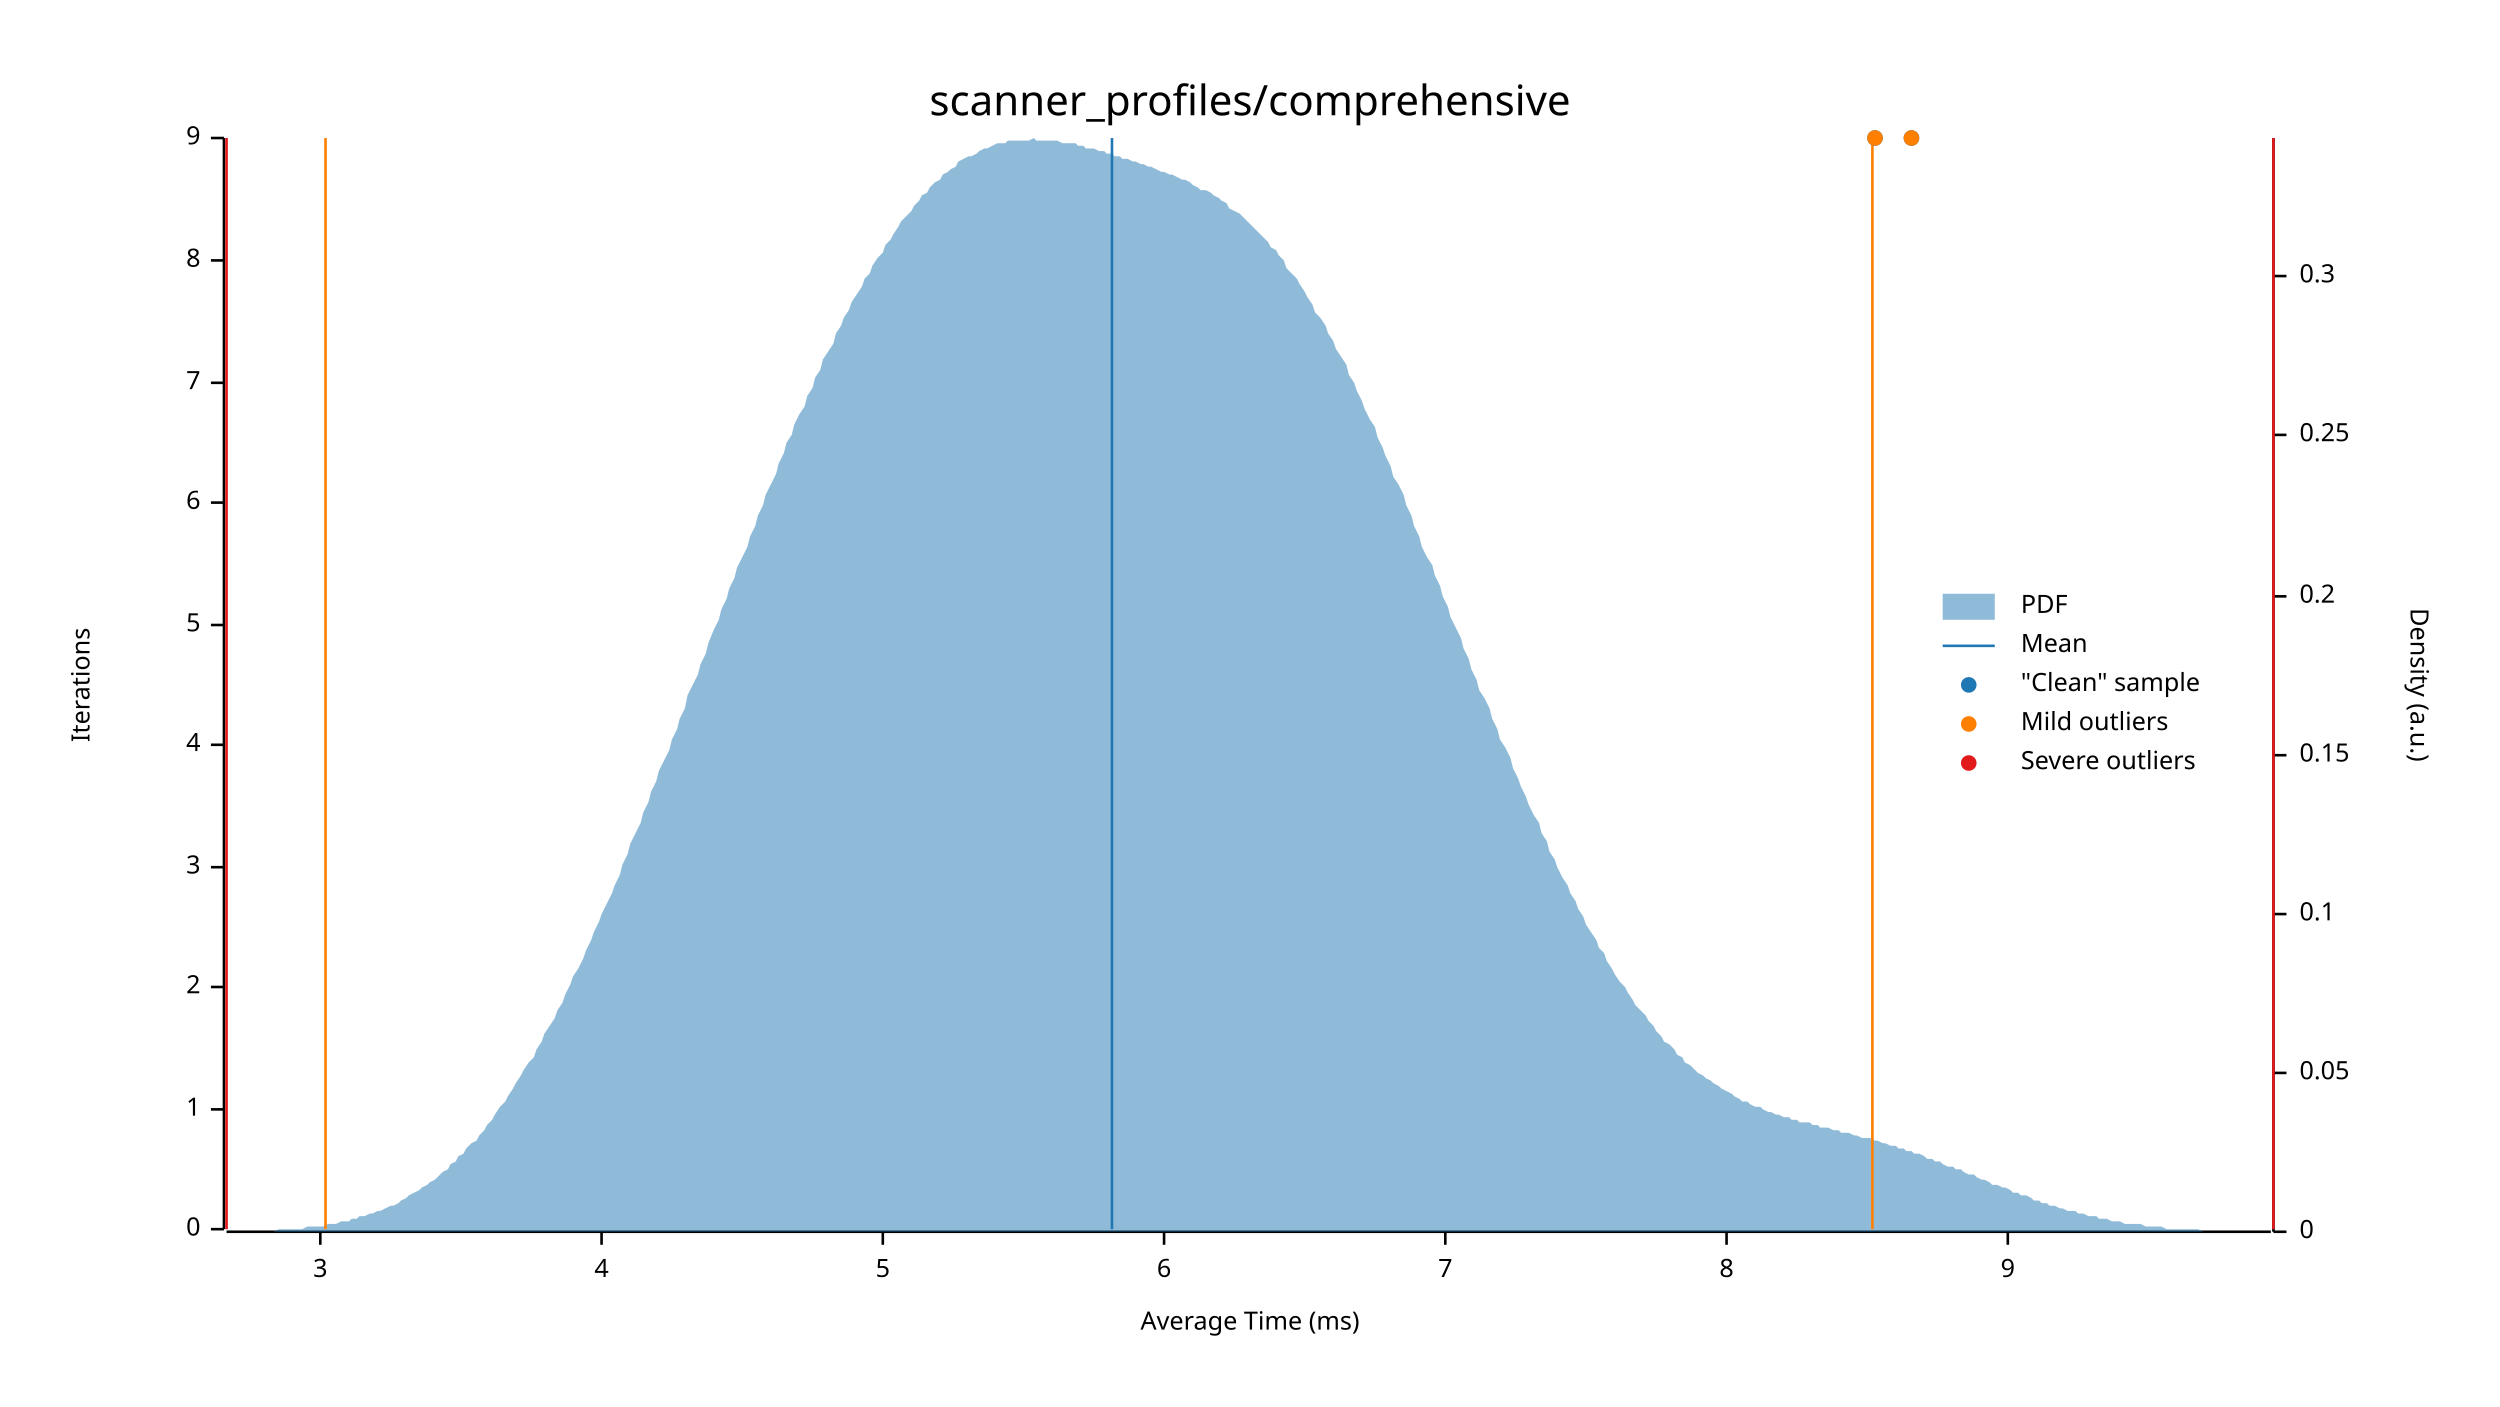
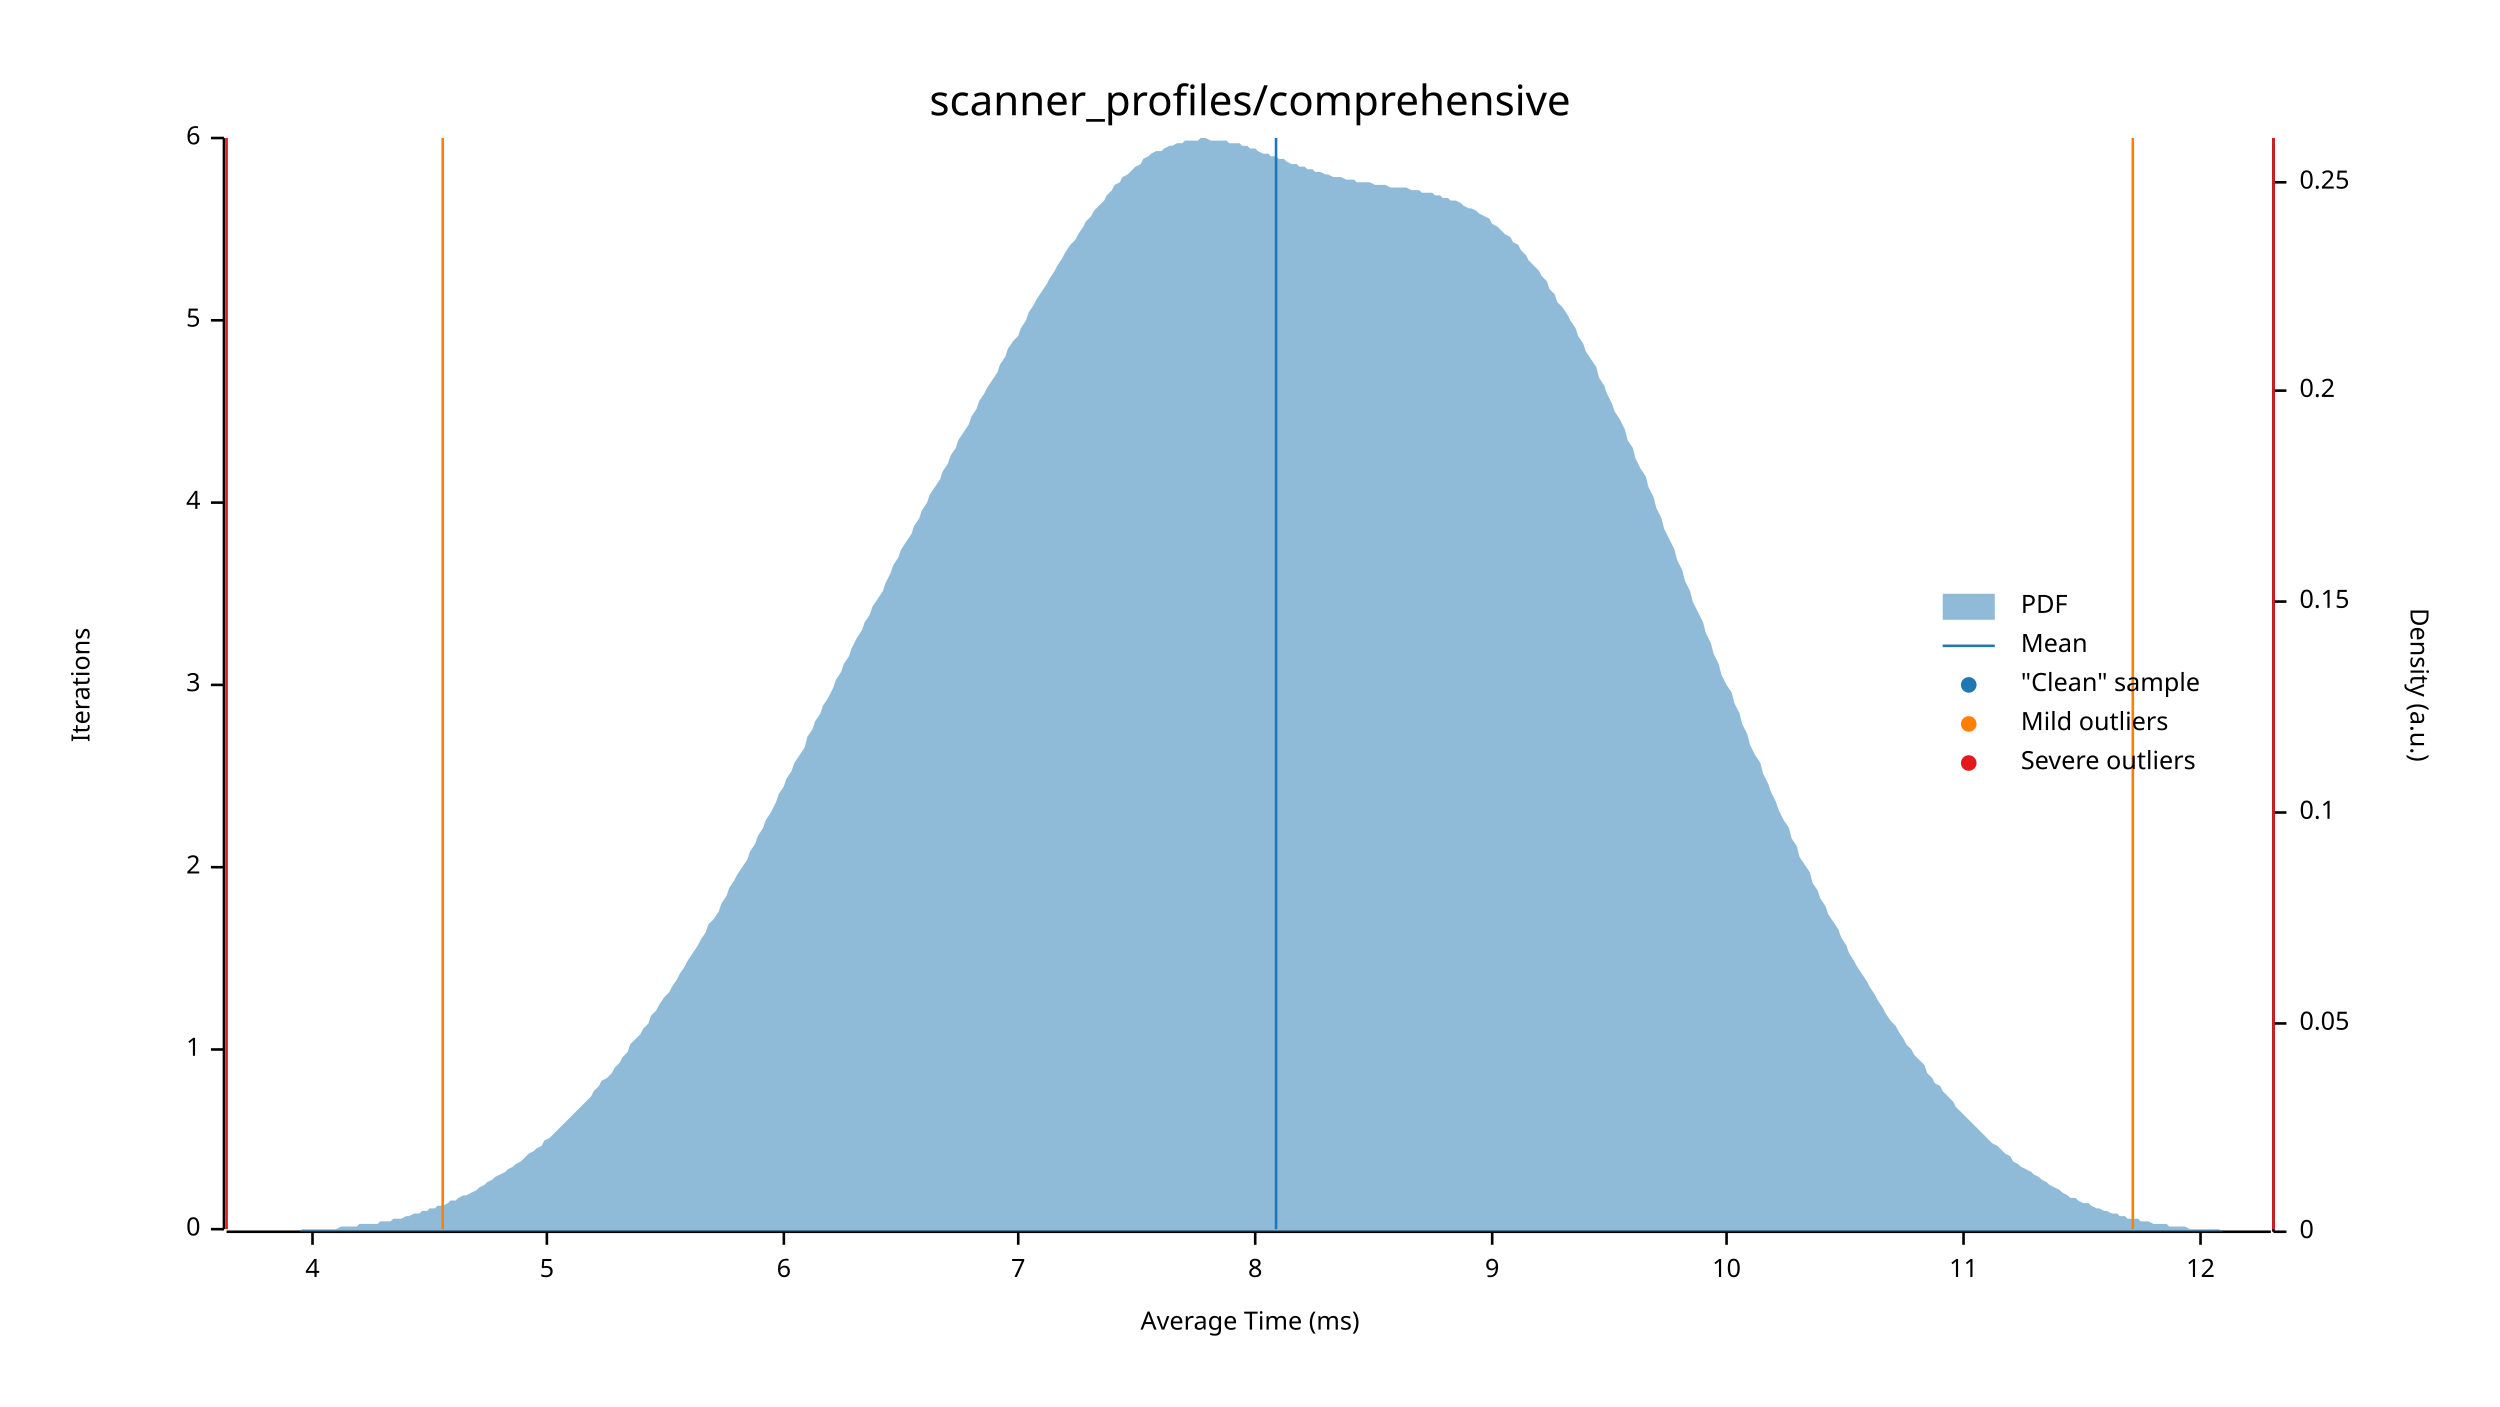
<svg xmlns="http://www.w3.org/2000/svg" width="960" height="540" viewBox="0 0 960 540">
  <text x="480" y="32" dy="0.76em" text-anchor="middle" font-family="sans-serif" font-size="16.129" opacity="1" fill="#000000">
scanner_profiles/comprehensive
</text>
  <text x="27" y="263" dy="0.76em" text-anchor="middle" font-family="sans-serif" font-size="9.677" opacity="1" fill="#000000" transform="rotate(270, 27, 263)">
Iterations
</text>
  <text x="480" y="513" dy="-0.5ex" text-anchor="middle" font-family="sans-serif" font-size="9.677" opacity="1" fill="#000000">
Average Time (ms)
</text>
  <polyline fill="none" opacity="1" stroke="#000000" stroke-width="1" points="86,53 86,472 " />
  <text x="77" y="472" dy="0.5ex" text-anchor="end" font-family="sans-serif" font-size="9.677" opacity="1" fill="#000000">
0
</text>
  <polyline fill="none" opacity="1" stroke="#000000" stroke-width="1" points="81,472 86,472 " />
-   <text x="77" y="426" dy="0.5ex" text-anchor="end" font-family="sans-serif" font-size="9.677" opacity="1" fill="#000000">
+   <text x="77" y="403" dy="0.5ex" text-anchor="end" font-family="sans-serif" font-size="9.677" opacity="1" fill="#000000">
1
</text>
-   <polyline fill="none" opacity="1" stroke="#000000" stroke-width="1" points="81,426 86,426 " />
-   <text x="77" y="379" dy="0.5ex" text-anchor="end" font-family="sans-serif" font-size="9.677" opacity="1" fill="#000000">
+   <polyline fill="none" opacity="1" stroke="#000000" stroke-width="1" points="81,403 86,403 " />
+   <text x="77" y="333" dy="0.5ex" text-anchor="end" font-family="sans-serif" font-size="9.677" opacity="1" fill="#000000">
2
</text>
-   <polyline fill="none" opacity="1" stroke="#000000" stroke-width="1" points="81,379 86,379 " />
-   <text x="77" y="333" dy="0.5ex" text-anchor="end" font-family="sans-serif" font-size="9.677" opacity="1" fill="#000000">
+   <polyline fill="none" opacity="1" stroke="#000000" stroke-width="1" points="81,333 86,333 " />
+   <text x="77" y="263" dy="0.5ex" text-anchor="end" font-family="sans-serif" font-size="9.677" opacity="1" fill="#000000">
3
</text>
-   <polyline fill="none" opacity="1" stroke="#000000" stroke-width="1" points="81,333 86,333 " />
-   <text x="77" y="286" dy="0.5ex" text-anchor="end" font-family="sans-serif" font-size="9.677" opacity="1" fill="#000000">
+   <polyline fill="none" opacity="1" stroke="#000000" stroke-width="1" points="81,263 86,263 " />
+   <text x="77" y="193" dy="0.5ex" text-anchor="end" font-family="sans-serif" font-size="9.677" opacity="1" fill="#000000">
4
</text>
-   <polyline fill="none" opacity="1" stroke="#000000" stroke-width="1" points="81,286 86,286 " />
-   <text x="77" y="240" dy="0.5ex" text-anchor="end" font-family="sans-serif" font-size="9.677" opacity="1" fill="#000000">
+   <polyline fill="none" opacity="1" stroke="#000000" stroke-width="1" points="81,193 86,193 " />
+   <text x="77" y="123" dy="0.5ex" text-anchor="end" font-family="sans-serif" font-size="9.677" opacity="1" fill="#000000">
5
</text>
-   <polyline fill="none" opacity="1" stroke="#000000" stroke-width="1" points="81,240 86,240 " />
-   <text x="77" y="193" dy="0.5ex" text-anchor="end" font-family="sans-serif" font-size="9.677" opacity="1" fill="#000000">
+   <polyline fill="none" opacity="1" stroke="#000000" stroke-width="1" points="81,123 86,123 " />
+   <text x="77" y="53" dy="0.5ex" text-anchor="end" font-family="sans-serif" font-size="9.677" opacity="1" fill="#000000">
6
- </text>
-   <polyline fill="none" opacity="1" stroke="#000000" stroke-width="1" points="81,193 86,193 " />
-   <text x="77" y="147" dy="0.5ex" text-anchor="end" font-family="sans-serif" font-size="9.677" opacity="1" fill="#000000">
- 7
- </text>
-   <polyline fill="none" opacity="1" stroke="#000000" stroke-width="1" points="81,147 86,147 " />
-   <text x="77" y="100" dy="0.5ex" text-anchor="end" font-family="sans-serif" font-size="9.677" opacity="1" fill="#000000">
- 8
- </text>
-   <polyline fill="none" opacity="1" stroke="#000000" stroke-width="1" points="81,100 86,100 " />
-   <text x="77" y="53" dy="0.5ex" text-anchor="end" font-family="sans-serif" font-size="9.677" opacity="1" fill="#000000">
- 9
</text>
  <polyline fill="none" opacity="1" stroke="#000000" stroke-width="1" points="81,53 86,53 " />
  <polyline fill="none" opacity="1" stroke="#000000" stroke-width="1" points="87,473 872,473 " />
-   <text x="123" y="483" dy="0.76em" text-anchor="middle" font-family="sans-serif" font-size="9.677" opacity="1" fill="#000000">
- 3
- </text>
-   <polyline fill="none" opacity="1" stroke="#000000" stroke-width="1" points="123,473 123,478 " />
-   <text x="231" y="483" dy="0.76em" text-anchor="middle" font-family="sans-serif" font-size="9.677" opacity="1" fill="#000000">
+   <text x="120" y="483" dy="0.76em" text-anchor="middle" font-family="sans-serif" font-size="9.677" opacity="1" fill="#000000">
4
</text>
-   <polyline fill="none" opacity="1" stroke="#000000" stroke-width="1" points="231,473 231,478 " />
-   <text x="339" y="483" dy="0.76em" text-anchor="middle" font-family="sans-serif" font-size="9.677" opacity="1" fill="#000000">
+   <polyline fill="none" opacity="1" stroke="#000000" stroke-width="1" points="120,473 120,478 " />
+   <text x="210" y="483" dy="0.76em" text-anchor="middle" font-family="sans-serif" font-size="9.677" opacity="1" fill="#000000">
5
</text>
-   <polyline fill="none" opacity="1" stroke="#000000" stroke-width="1" points="339,473 339,478 " />
-   <text x="447" y="483" dy="0.76em" text-anchor="middle" font-family="sans-serif" font-size="9.677" opacity="1" fill="#000000">
+   <polyline fill="none" opacity="1" stroke="#000000" stroke-width="1" points="210,473 210,478 " />
+   <text x="301" y="483" dy="0.76em" text-anchor="middle" font-family="sans-serif" font-size="9.677" opacity="1" fill="#000000">
6
</text>
-   <polyline fill="none" opacity="1" stroke="#000000" stroke-width="1" points="447,473 447,478 " />
-   <text x="555" y="483" dy="0.76em" text-anchor="middle" font-family="sans-serif" font-size="9.677" opacity="1" fill="#000000">
+   <polyline fill="none" opacity="1" stroke="#000000" stroke-width="1" points="301,473 301,478 " />
+   <text x="391" y="483" dy="0.76em" text-anchor="middle" font-family="sans-serif" font-size="9.677" opacity="1" fill="#000000">
7
</text>
-   <polyline fill="none" opacity="1" stroke="#000000" stroke-width="1" points="555,473 555,478 " />
-   <text x="663" y="483" dy="0.76em" text-anchor="middle" font-family="sans-serif" font-size="9.677" opacity="1" fill="#000000">
+   <polyline fill="none" opacity="1" stroke="#000000" stroke-width="1" points="391,473 391,478 " />
+   <text x="482" y="483" dy="0.76em" text-anchor="middle" font-family="sans-serif" font-size="9.677" opacity="1" fill="#000000">
8
</text>
-   <polyline fill="none" opacity="1" stroke="#000000" stroke-width="1" points="663,473 663,478 " />
-   <text x="771" y="483" dy="0.76em" text-anchor="middle" font-family="sans-serif" font-size="9.677" opacity="1" fill="#000000">
+   <polyline fill="none" opacity="1" stroke="#000000" stroke-width="1" points="482,473 482,478 " />
+   <text x="573" y="483" dy="0.76em" text-anchor="middle" font-family="sans-serif" font-size="9.677" opacity="1" fill="#000000">
9
</text>
-   <polyline fill="none" opacity="1" stroke="#000000" stroke-width="1" points="771,473 771,478 " />
+   <polyline fill="none" opacity="1" stroke="#000000" stroke-width="1" points="573,473 573,478 " />
+   <text x="663" y="483" dy="0.76em" text-anchor="middle" font-family="sans-serif" font-size="9.677" opacity="1" fill="#000000">
+ 10
+ </text>
+   <polyline fill="none" opacity="1" stroke="#000000" stroke-width="1" points="663,473 663,478 " />
+   <text x="754" y="483" dy="0.76em" text-anchor="middle" font-family="sans-serif" font-size="9.677" opacity="1" fill="#000000">
+ 11
+ </text>
+   <polyline fill="none" opacity="1" stroke="#000000" stroke-width="1" points="754,473 754,478 " />
+   <text x="845" y="483" dy="0.76em" text-anchor="middle" font-family="sans-serif" font-size="9.677" opacity="1" fill="#000000">
+ 12
+ </text>
+   <polyline fill="none" opacity="1" stroke="#000000" stroke-width="1" points="845,473 845,478 " />
  <text x="933" y="263" dy="0.76em" text-anchor="middle" font-family="sans-serif" font-size="9.677" opacity="1" fill="#000000" transform="rotate(90, 933, 263)">
Density (a.u.)
</text>
  <polyline fill="none" opacity="1" stroke="#000000" stroke-width="1" points="873,53 873,473 " />
  <text x="883" y="473" dy="0.5ex" text-anchor="start" font-family="sans-serif" font-size="9.677" opacity="1" fill="#000000">
0
</text>
  <polyline fill="none" opacity="1" stroke="#000000" stroke-width="1" points="873,473 878,473 " />
-   <text x="883" y="412" dy="0.5ex" text-anchor="start" font-family="sans-serif" font-size="9.677" opacity="1" fill="#000000">
+   <text x="883" y="393" dy="0.5ex" text-anchor="start" font-family="sans-serif" font-size="9.677" opacity="1" fill="#000000">
0.05
</text>
-   <polyline fill="none" opacity="1" stroke="#000000" stroke-width="1" points="873,412 878,412 " />
-   <text x="883" y="351" dy="0.5ex" text-anchor="start" font-family="sans-serif" font-size="9.677" opacity="1" fill="#000000">
+   <polyline fill="none" opacity="1" stroke="#000000" stroke-width="1" points="873,393 878,393 " />
+   <text x="883" y="312" dy="0.5ex" text-anchor="start" font-family="sans-serif" font-size="9.677" opacity="1" fill="#000000">
0.1
</text>
-   <polyline fill="none" opacity="1" stroke="#000000" stroke-width="1" points="873,351 878,351 " />
-   <text x="883" y="290" dy="0.5ex" text-anchor="start" font-family="sans-serif" font-size="9.677" opacity="1" fill="#000000">
+   <polyline fill="none" opacity="1" stroke="#000000" stroke-width="1" points="873,312 878,312 " />
+   <text x="883" y="231" dy="0.5ex" text-anchor="start" font-family="sans-serif" font-size="9.677" opacity="1" fill="#000000">
0.15
</text>
-   <polyline fill="none" opacity="1" stroke="#000000" stroke-width="1" points="873,290 878,290 " />
-   <text x="883" y="229" dy="0.5ex" text-anchor="start" font-family="sans-serif" font-size="9.677" opacity="1" fill="#000000">
+   <polyline fill="none" opacity="1" stroke="#000000" stroke-width="1" points="873,231 878,231 " />
+   <text x="883" y="150" dy="0.5ex" text-anchor="start" font-family="sans-serif" font-size="9.677" opacity="1" fill="#000000">
0.2
</text>
-   <polyline fill="none" opacity="1" stroke="#000000" stroke-width="1" points="873,229 878,229 " />
-   <text x="883" y="167" dy="0.5ex" text-anchor="start" font-family="sans-serif" font-size="9.677" opacity="1" fill="#000000">
+   <polyline fill="none" opacity="1" stroke="#000000" stroke-width="1" points="873,150 878,150 " />
+   <text x="883" y="70" dy="0.5ex" text-anchor="start" font-family="sans-serif" font-size="9.677" opacity="1" fill="#000000">
0.25
</text>
-   <polyline fill="none" opacity="1" stroke="#000000" stroke-width="1" points="873,167 878,167 " />
-   <text x="883" y="106" dy="0.5ex" text-anchor="start" font-family="sans-serif" font-size="9.677" opacity="1" fill="#000000">
- 0.3
- </text>
-   <polyline fill="none" opacity="1" stroke="#000000" stroke-width="1" points="873,106 878,106 " />
-   <polygon opacity="0.5" fill="#1F78B4" points="87,473 88,473 90,473 91,473 93,473 94,473 96,473 98,473 99,473 101,473 102,473 104,473 105,473 107,472 109,472 110,472 112,472 113,472 115,472 116,472 118,471 120,471 121,471 123,471 124,471 126,470 127,470 129,470 131,469 132,469 134,469 135,468 137,468 138,467 140,467 142,466 143,466 145,465 146,465 148,464 150,463 151,463 153,462 154,461 156,460 157,459 159,458 161,457 162,456 164,455 165,454 167,453 168,452 170,450 172,449 173,447 175,446 176,444 178,443 179,441 181,439 183,438 184,436 186,434 187,432 189,430 190,428 192,425 194,423 195,421 197,418 198,416 200,413 201,411 203,408 205,406 206,403 208,400 209,397 211,394 213,391 214,388 216,385 217,382 219,378 220,375 222,372 224,368 225,365 227,361 228,358 230,354 231,351 233,347 235,343 236,340 238,336 239,332 241,328 242,324 244,320 246,316 247,312 249,308 250,304 252,300 253,296 255,292 257,288 258,284 260,280 261,276 263,272 264,267 266,263 268,259 269,255 271,251 272,247 274,242 276,238 277,234 279,230 280,226 282,222 283,218 285,214 287,210 288,206 290,202 291,198 293,194 294,190 296,186 298,182 299,178 301,174 302,170 304,167 305,163 307,159 309,156 310,152 312,149 313,145 315,142 316,138 318,135 320,132 321,128 323,125 324,122 326,119 327,116 329,113 331,110 332,107 334,105 335,102 337,99 339,97 340,94 342,92 343,90 345,87 346,85 348,83 350,81 351,79 353,77 354,75 356,74 357,72 359,70 361,69 362,67 364,66 365,65 367,64 368,62 370,61 372,60 373,60 375,59 376,58 378,57 379,57 381,56 383,55 384,55 386,55 387,54 389,54 391,54 392,54 394,54 395,54 397,53 398,54 400,54 402,54 403,54 405,54 406,54 408,55 409,55 411,55 413,55 414,56 416,56 417,57 419,57 420,57 422,58 424,58 425,59 427,59 428,60 430,60 431,61 433,61 435,62 436,62 438,63 439,63 441,64 442,64 444,65 446,66 447,66 449,67 450,67 452,68 454,69 455,69 457,70 458,71 460,72 461,73 463,73 465,74 466,75 468,76 469,77 471,78 472,80 474,81 476,82 477,83 479,85 480,86 482,88 483,89 485,91 487,93 488,95 490,96 491,98 493,100 494,103 496,105 498,107 499,109 501,112 502,114 504,117 505,120 507,122 509,125 510,128 512,131 513,134 515,137 517,140 518,144 520,147 521,150 523,154 524,157 526,161 528,164 529,168 531,172 532,175 534,179 535,183 537,186 539,190 540,194 542,198 543,202 545,206 546,210 548,214 550,217 551,221 553,225 554,229 556,233 557,237 559,241 561,245 562,249 564,253 565,257 567,261 568,265 570,268 572,272 573,276 575,280 576,284 578,287 580,291 581,295 583,299 584,302 586,306 587,309 589,313 591,316 592,320 594,323 595,327 597,330 598,333 600,337 602,340 603,343 605,346 606,349 608,352 609,355 611,358 613,361 614,364 616,366 617,369 619,372 620,374 622,377 624,379 625,381 627,384 628,386 630,388 632,390 633,392 635,394 636,396 638,398 639,400 641,401 643,403 644,405 646,406 647,408 649,409 650,410 652,412 654,413 655,414 657,415 658,416 660,417 661,418 663,419 665,420 666,421 668,422 669,423 671,423 672,424 674,425 676,425 677,426 679,427 680,427 682,428 683,428 685,429 687,429 688,430 690,430 691,431 693,431 695,431 696,432 698,432 699,433 701,433 702,433 704,434 706,434 707,435 709,435 710,435 712,436 713,436 715,437 717,437 718,437 720,438 721,438 723,439 724,439 726,440 728,440 729,441 731,441 732,442 734,442 735,443 737,443 739,444 740,445 742,445 743,446 745,446 746,447 748,448 750,448 751,449 753,449 754,450 756,451 758,451 759,452 761,453 762,453 764,454 765,455 767,455 769,456 770,456 772,457 773,458 775,458 776,459 778,459 780,460 781,461 783,461 784,462 786,462 787,463 789,463 791,464 792,464 794,465 795,465 797,465 798,466 800,466 802,467 803,467 805,467 806,468 808,468 809,468 811,469 813,469 814,469 816,470 817,470 819,470 821,470 822,470 824,471 825,471 827,471 828,471 830,471 832,472 833,472 835,472 836,472 838,472 839,472 841,472 843,472 844,472 846,473 847,473 849,473 850,473 852,473 854,473 855,473 857,473 858,473 860,473 861,473 863,473 865,473 866,473 868,473 869,473 871,473 873,473 873,473 87,473 " />
-   <polyline fill="none" opacity="1" stroke="#1F78B4" stroke-width="1" points="427,472 427,53 " />
-   <polyline fill="none" opacity="1" stroke="#FF7F00" stroke-width="1" points="125,472 125,53 " />
-   <polyline fill="none" opacity="1" stroke="#FF7F00" stroke-width="1" points="719,472 719,53 " />
+   <polyline fill="none" opacity="1" stroke="#000000" stroke-width="1" points="873,70 878,70 " />
+   <polygon opacity="0.5" fill="#1F78B4" points="87,473 88,473 90,473 91,473 93,473 94,473 96,473 98,473 99,473 101,473 102,473 104,473 105,473 107,473 109,473 110,473 112,473 113,473 115,473 116,472 118,472 120,472 121,472 123,472 124,472 126,472 127,472 129,472 131,471 132,471 134,471 135,471 137,471 138,470 140,470 142,470 143,470 145,470 146,469 148,469 150,469 151,468 153,468 154,468 156,467 157,467 159,466 161,466 162,465 164,465 165,464 167,464 168,463 170,463 172,462 173,461 175,461 176,460 178,459 179,459 181,458 183,457 184,456 186,455 187,454 189,453 190,452 192,451 194,450 195,449 197,448 198,447 200,446 201,445 203,443 205,442 206,441 208,440 209,438 211,437 213,435 214,434 216,432 217,431 219,429 220,428 222,426 224,424 225,423 227,421 228,419 230,417 231,415 233,414 235,412 236,410 238,408 239,406 241,404 242,401 244,399 246,397 247,395 249,393 250,390 252,388 253,386 255,383 257,381 258,379 260,376 261,374 263,371 264,369 266,366 268,363 269,361 271,358 272,355 274,353 276,350 277,347 279,344 280,341 282,338 283,336 285,333 287,330 288,327 290,324 291,321 293,318 294,315 296,312 298,308 299,305 301,302 302,299 304,296 305,293 307,290 309,287 310,283 312,280 313,277 315,274 316,271 318,268 320,264 321,261 323,258 324,255 326,252 327,249 329,245 331,242 332,239 334,236 335,233 337,230 339,227 340,224 342,220 343,217 345,214 346,211 348,208 350,205 351,202 353,199 354,196 356,193 357,190 359,187 361,184 362,181 364,178 365,175 367,172 368,169 370,166 372,163 373,160 375,157 376,154 378,151 379,149 381,146 383,143 384,140 386,137 387,134 389,131 391,129 392,126 394,123 395,120 397,117 398,115 400,112 402,109 403,107 405,104 406,102 408,99 409,97 411,94 413,92 414,90 416,87 417,85 419,83 420,81 422,79 424,77 425,75 427,73 428,71 430,70 431,68 433,67 435,65 436,64 438,63 439,61 441,60 442,59 444,58 446,58 447,57 449,56 450,56 452,55 454,55 455,54 457,54 458,54 460,54 461,53 463,53 465,54 466,54 468,54 469,54 471,54 472,55 474,55 476,55 477,56 479,56 480,57 482,57 483,58 485,59 487,59 488,60 490,60 491,61 493,61 494,62 496,63 498,63 499,64 501,64 502,65 504,65 505,66 507,66 509,67 510,67 512,68 513,68 515,68 517,69 518,69 520,69 521,70 523,70 524,70 526,70 528,71 529,71 531,71 532,71 534,72 535,72 537,72 539,72 540,72 542,73 543,73 545,73 546,74 548,74 550,74 551,75 553,75 554,76 556,76 557,77 559,77 561,78 562,79 564,80 565,80 567,81 568,82 570,83 572,84 573,86 575,87 576,88 578,90 580,91 581,93 583,94 584,96 586,98 587,100 589,102 591,104 592,106 594,108 595,111 597,113 598,116 600,118 602,121 603,123 605,126 606,129 608,132 609,135 611,138 613,141 614,145 616,148 617,151 619,155 620,158 622,161 624,165 625,169 627,172 628,176 630,180 632,183 633,187 635,191 636,195 638,199 639,203 641,207 643,211 644,215 646,219 647,223 649,227 650,231 652,235 654,239 655,243 657,247 658,251 660,255 661,259 663,263 665,266 666,270 668,274 669,278 671,282 672,286 674,290 676,293 677,297 679,301 680,304 682,308 683,311 685,315 687,318 688,322 690,325 691,329 693,332 695,335 696,339 698,342 699,345 701,348 702,351 704,354 706,357 707,360 709,363 710,366 712,369 713,371 715,374 717,377 718,379 720,382 721,384 723,387 724,389 726,392 728,394 729,396 731,399 732,401 734,403 735,405 737,407 739,409 740,412 742,414 743,416 745,417 746,419 748,421 750,423 751,425 753,427 754,428 756,430 758,432 759,433 761,435 762,436 764,438 765,439 767,440 769,442 770,443 772,444 773,446 775,447 776,448 778,449 780,450 781,451 783,452 784,453 786,454 787,455 789,456 791,457 792,458 794,459 795,460 797,460 798,461 800,462 802,462 803,463 805,464 806,464 808,465 809,465 811,466 813,466 814,467 816,467 817,468 819,468 821,468 822,469 824,469 825,469 827,470 828,470 830,470 832,470 833,471 835,471 836,471 838,471 839,471 841,472 843,472 844,472 846,472 847,472 849,472 850,472 852,472 854,473 855,473 857,473 858,473 860,473 861,473 863,473 865,473 866,473 868,473 869,473 871,473 873,473 873,473 87,473 " />
+   <polyline fill="none" opacity="1" stroke="#1F78B4" stroke-width="1" points="490,472 490,53 " />
+   <polyline fill="none" opacity="1" stroke="#FF7F00" stroke-width="1" points="170,472 170,53 " />
+   <polyline fill="none" opacity="1" stroke="#FF7F00" stroke-width="1" points="819,472 819,53 " />
  <polyline fill="none" opacity="1" stroke="#E31A1C" stroke-width="1" points="87,472 87,53 " />
  <polyline fill="none" opacity="1" stroke="#E31A1C" stroke-width="1" points="873,472 873,53 " />
-   <circle cx="734" cy="53" r="3" opacity="1" fill="#1F78B4" stroke="none" stroke-width="1" />
-   <circle cx="720" cy="53" r="3" opacity="1" fill="#1F78B4" stroke="none" stroke-width="1" />
-   <circle cx="734" cy="53" r="3" opacity="1" fill="#FF7F00" stroke="none" stroke-width="1" />
-   <circle cx="720" cy="53" r="3" opacity="1" fill="#FF7F00" stroke="none" stroke-width="1" />
  <text x="776" y="228" dy="0.76em" text-anchor="start" font-family="sans-serif" font-size="9.677" opacity="1" fill="#000000">
PDF
</text>
  <text x="776" y="243" dy="0.76em" text-anchor="start" font-family="sans-serif" font-size="9.677" opacity="1" fill="#000000">
Mean
</text>
  <text x="776" y="258" dy="0.76em" text-anchor="start" font-family="sans-serif" font-size="9.677" opacity="1" fill="#000000">
"Clean" sample
</text>
  <text x="776" y="273" dy="0.76em" text-anchor="start" font-family="sans-serif" font-size="9.677" opacity="1" fill="#000000">
Mild outliers
</text>
  <text x="776" y="288" dy="0.76em" text-anchor="start" font-family="sans-serif" font-size="9.677" opacity="1" fill="#000000">
Severe outliers
</text>
  <rect x="746" y="228" width="20" height="10" opacity="0.5" fill="#1F78B4" stroke="none" />
  <polyline fill="none" opacity="1" stroke="#1F78B4" stroke-width="1" points="746,248 766,248 " />
  <circle cx="756" cy="263" r="3" opacity="1" fill="#1F78B4" stroke="none" stroke-width="1" />
  <circle cx="756" cy="278" r="3" opacity="1" fill="#FF7F00" stroke="none" stroke-width="1" />
  <circle cx="756" cy="293" r="3" opacity="1" fill="#E31A1C" stroke="none" stroke-width="1" />
</svg>
